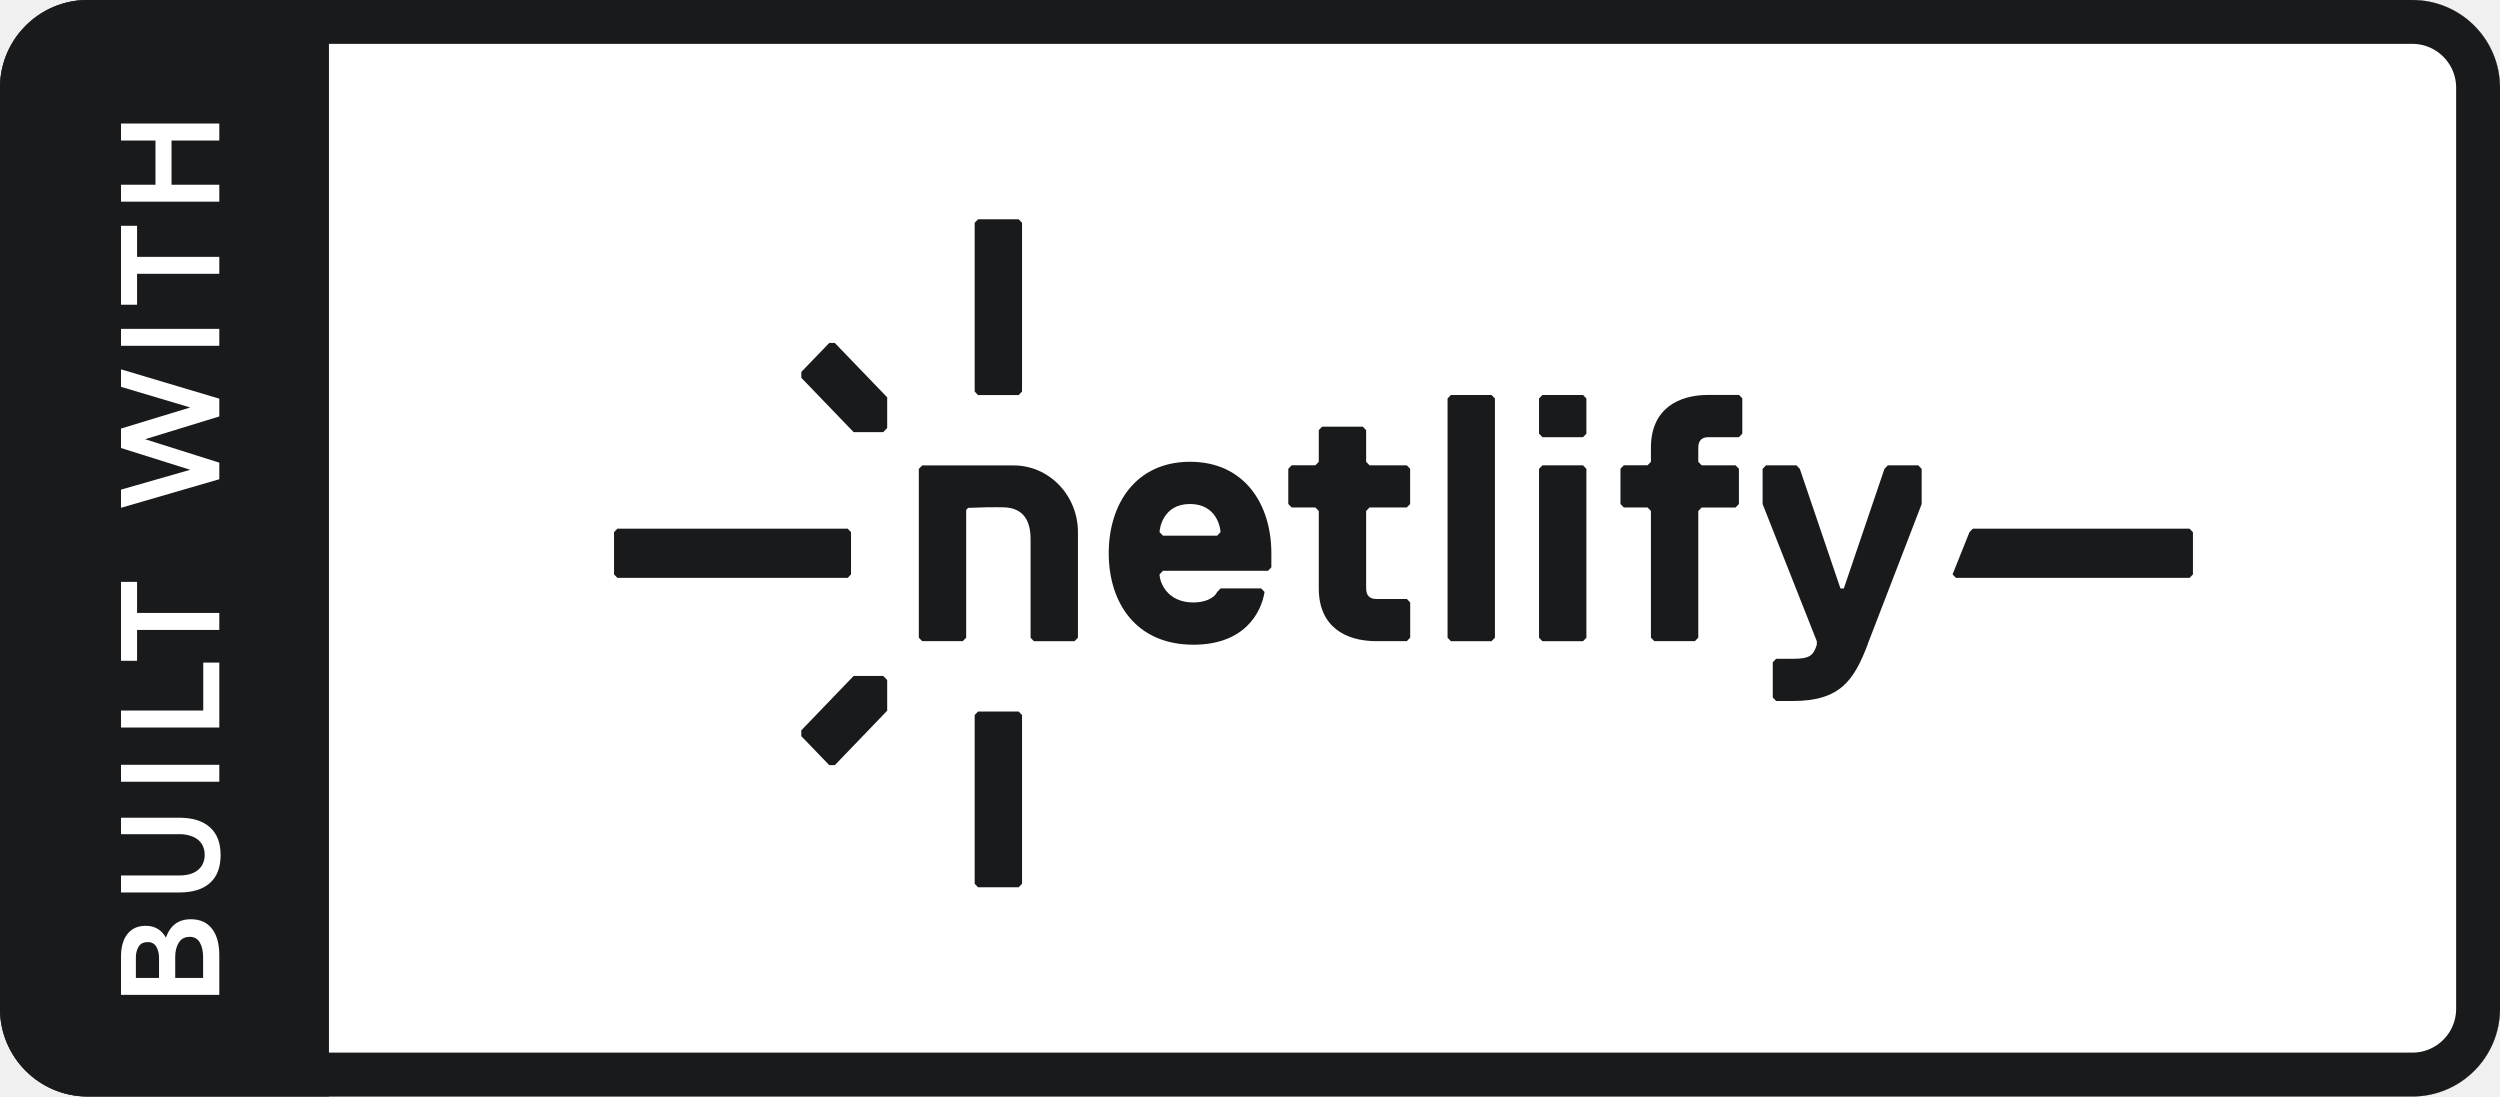
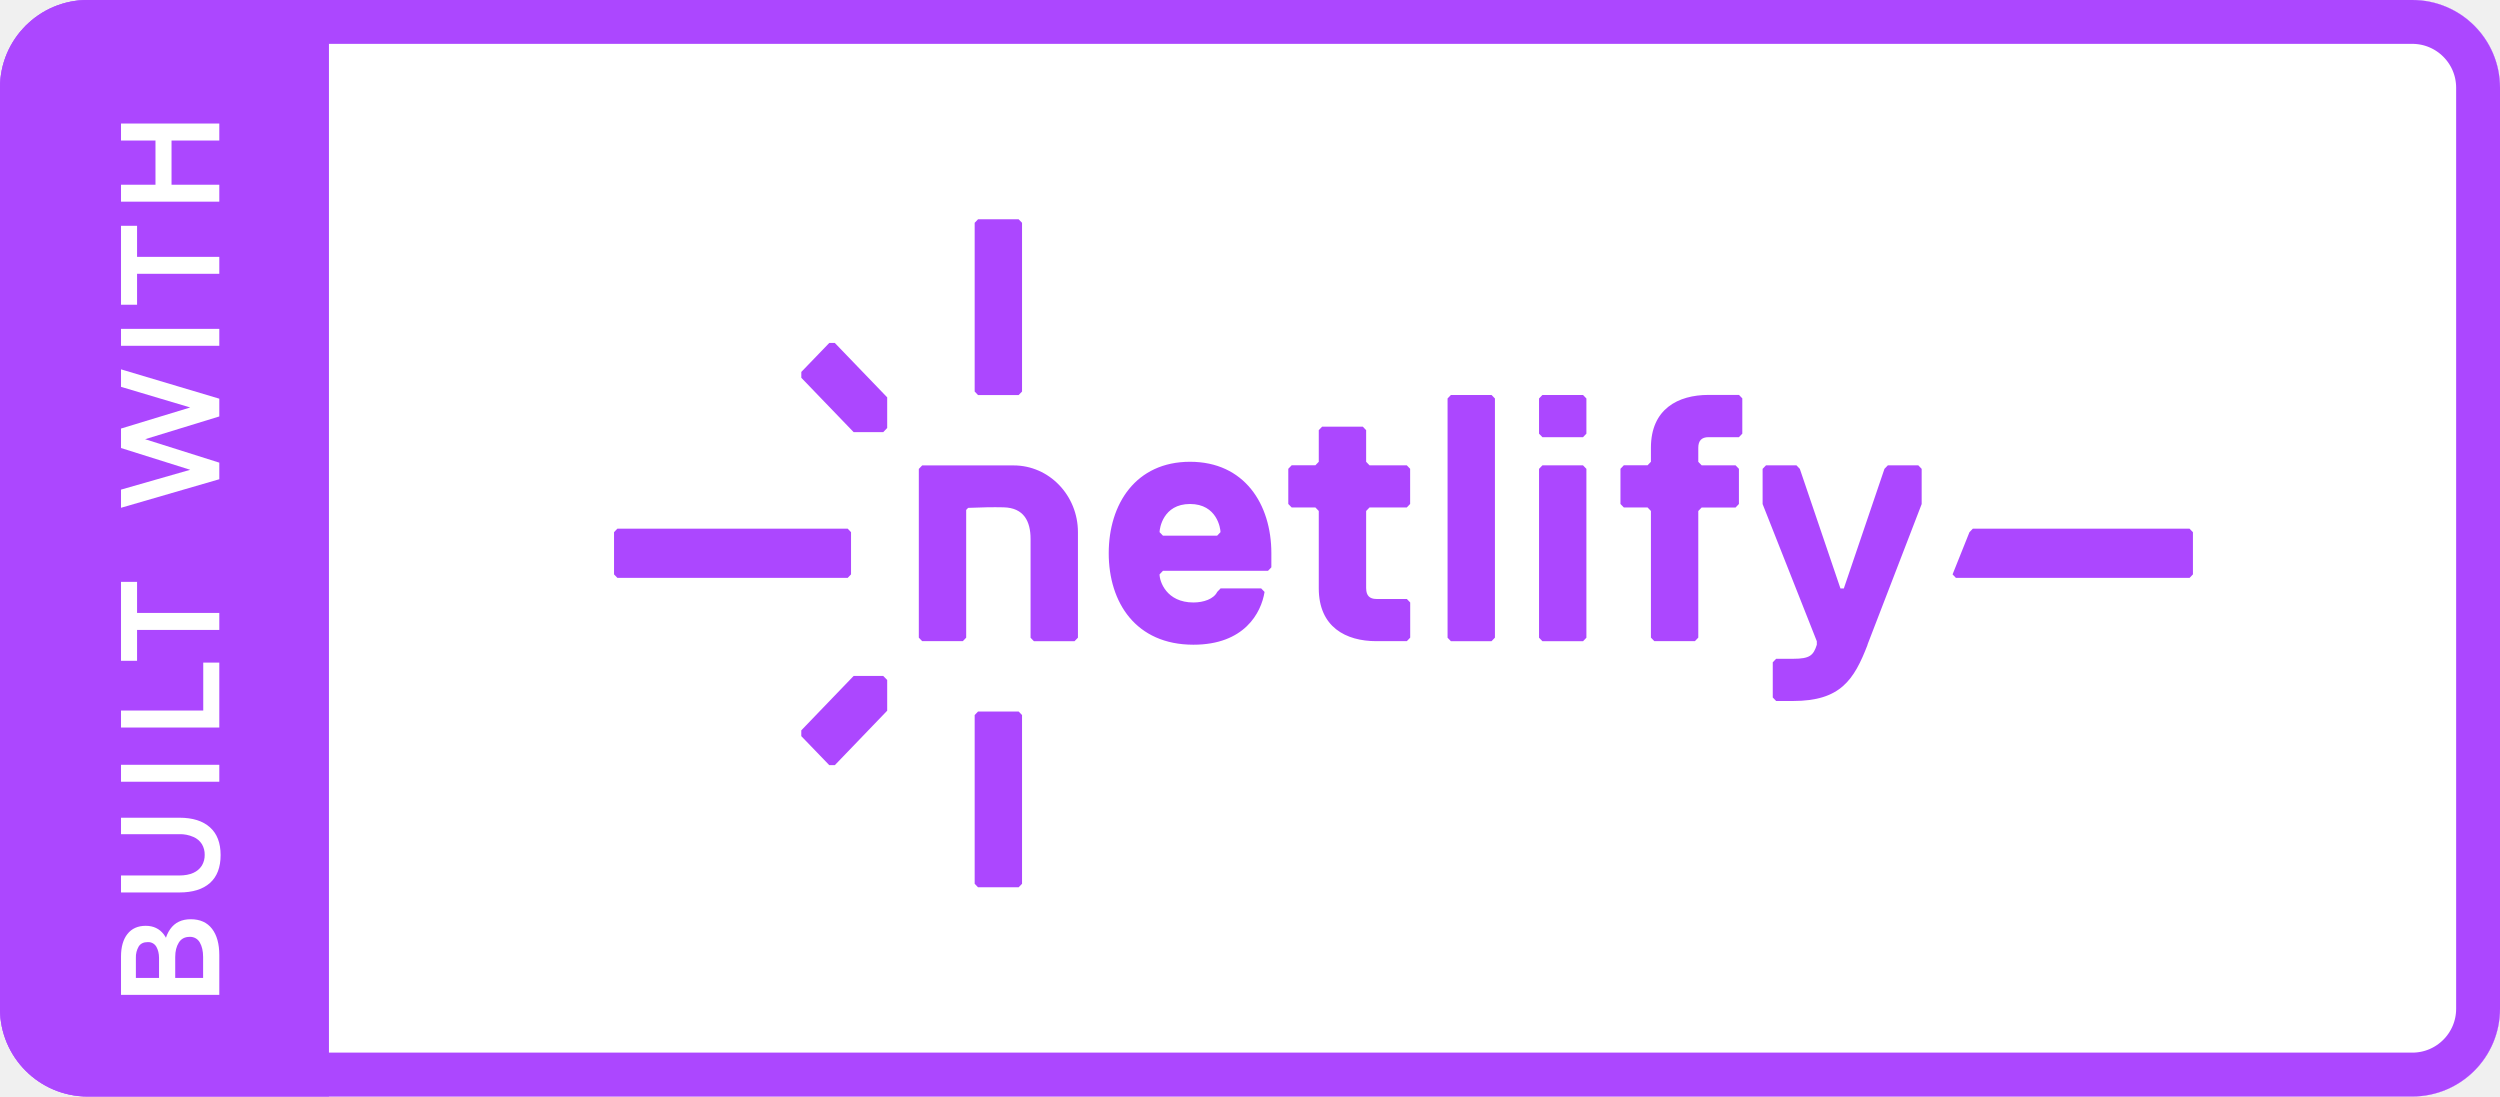
<svg xmlns="http://www.w3.org/2000/svg" width="114" height="50" viewBox="0 0 114 50" fill="none">
  <g clip-path="url(#a)">
-     <rect width="114" height="50" rx="4" fill="#181A1C" />
+     <rect width="114" height="50" rx="4" fill="#ac47ff" />
    <path fill="#fff" d="M0 0h114v51H0z" />
-     <g clip-path="url(#b)" fill="#181A1C">
+     <g clip-path="url(#b)" fill="#ac47ff">
      <path d="M44.445 40.3v-7.694l.153-.16h1.853l.154.16V40.3l-.154.16h-1.853l-.153-.16ZM44.445 17.854V10.16l.153-.16h1.853l.154.16v7.694l-.154.16h-1.853l-.153-.16ZM38.068 34.89h-.254l-1.275-1.322v-.264l2.388-2.482 1.349.002.18.184v1.4l-2.388 2.483ZM36.54 17.226v-.266l1.274-1.321h.254l2.388 2.48v1.397l-.18.19h-1.349l-2.388-2.48ZM28.154 24.106h10.5l.153.16v1.926l-.153.16h-10.5l-.154-.16v-1.926l.154-.16ZM99.844 24.109l.154.16v1.923l-.154.16H89.19l-.153-.16.77-1.924.154-.16h9.883ZM49 29.24h-1.853l-.153-.16v-4.503c0-.802-.303-1.423-1.234-1.443-.48-.012-1.027 0-1.613.025l-.089.093v5.825l-.153.16h-1.853l-.154-.16v-7.694l.154-.16h4.169c1.62 0 2.933 1.363 2.933 3.045v4.81l-.154.159v.002ZM57.974 25.87l-.154.16h-4.79l-.154.16c0 .32.31 1.283 1.546 1.283.463 0 .926-.16 1.082-.481l.154-.16h1.852l.154.16c-.154.962-.926 2.407-3.245 2.407-2.625 0-3.861-1.924-3.861-4.172 0-2.247 1.236-4.17 3.708-4.17 2.472 0 3.708 1.923 3.708 4.17v.643Zm-2.319-1.604c0-.16-.153-1.284-1.39-1.284-1.235 0-1.389 1.124-1.389 1.284l.154.16h2.472l.153-.16ZM62.298 26.832c0 .322.154.481.464.481h1.39l.153.16v1.604l-.154.16h-1.39c-1.389 0-2.625-.643-2.625-2.407V23.3l-.154-.16H58.9l-.154-.159v-1.604l.154-.16h1.082l.154-.16v-1.442l.154-.16h1.852l.154.16v1.443l.154.16h1.699l.153.159v1.604l-.153.16h-1.7l-.153.16v3.528l.002.002ZM68.015 29.24h-1.853l-.153-.16V18.17l.153-.159h1.853l.154.16v10.906l-.154.16v.002ZM72.186 19.935h-1.852l-.154-.16v-1.604l.154-.16h1.852l.154.16v1.604l-.154.16Zm0 9.304h-1.852l-.154-.16V21.38l.154-.16h1.852l.154.16v7.7l-.154.16ZM79.449 18.17v1.605l-.154.16h-1.39c-.309 0-.463.16-.463.48v.644l.154.16h1.546l.153.159v1.604l-.153.16h-1.546l-.154.16v5.773l-.153.16h-1.853l-.154-.16V23.3l-.153-.16h-1.083l-.153-.159v-1.604l.153-.16h1.083l.153-.16v-.642c0-1.764 1.236-2.407 2.626-2.407h1.39l.153.16-.002.002ZM85.163 29.399c-.619 1.604-1.236 2.566-3.398 2.566h-.773l-.154-.16v-1.604l.154-.16h.773c.773 0 .926-.159 1.082-.64v-.16l-2.472-6.256V21.38l.154-.16h1.39l.153.16 1.853 5.455h.153l1.853-5.455.154-.16h1.39l.153.16v1.605L85.156 29.4l.007-.002Z" />
    </g>
-     <path fill="#181A1C" d="M0 0h15v50H0z" />
+     <path fill="#ac47ff" d="M0 0h15v50H0z" />
    <path d="M5.518 45.367v-.774H10v.774H5.518Zm0-1.746c0-.44.098-.784.294-1.032.196-.248.474-.372.834-.372.348 0 .622.13.822.39.2.26.3.628.3 1.104l-.336.018c.004-.608.114-1.062.33-1.362.212-.3.524-.45.936-.45.424 0 .748.146.972.438.22.288.33.686.33 1.194v1.242h-.738v-1.152c0-.268-.05-.488-.15-.66a.498.498 0 0 0-.462-.258c-.224 0-.39.088-.498.264-.108.172-.162.39-.162.654v1.146h-.738V43.68c0-.192-.04-.36-.12-.504a.426.426 0 0 0-.396-.216c-.192 0-.33.068-.414.204a.955.955 0 0 0-.126.51v1.116h-.678v-1.17Zm0-2.925v-.774H8.17c.256 0 .472-.04.648-.12a.88.88 0 0 0 .39-.336.926.926 0 0 0 .126-.486.926.926 0 0 0-.126-.486.845.845 0 0 0-.39-.33 1.497 1.497 0 0 0-.648-.126H5.518v-.75h2.664c.604 0 1.068.146 1.392.438.324.288.486.71.486 1.266 0 .56-.162.984-.486 1.272-.324.288-.788.432-1.392.432H5.518Zm0-5.048v-.774H10v.774H5.518Zm0-2.475V32.4H10v.774H5.518Zm3.75-.546v-2.412H10v2.412h-.732Zm-3.69-3.903v-.773H10v.773H5.578Zm-.06 1.41v-3.6h.732v3.6h-.732Zm0-6.98v-.827l3.684-1.056v.318L5.518 20.43v-.888l3.684-1.122v.318L5.518 17.64v-.798L10 18.18v.81l-4.086 1.254v-.438L10 21.097v.756l-4.482 1.302Zm0-7.385v-.774H10v.774H5.518Zm.06-3.283v-.774H10v.774H5.578Zm-.06 1.41v-3.6h.732v3.6h-.732Zm0-4.7v-.773H10v.774H5.518Zm1.572-.545V6.179h.732V8.65H7.09ZM5.518 6.407v-.774H10v.774H5.518Z" fill="#fff" />
  </g>
-   <rect x="1" y="1" width="112" height="48" rx="3" stroke="#181A1C" stroke-width="2" />
+   <rect x="1" y="1" width="112" height="48" rx="3" stroke="#ac47ff" stroke-width="2" />
  <defs>
    <clipPath id="a">
      <rect width="114" height="50" rx="4" fill="#fff" />
    </clipPath>
    <clipPath id="b">
      <path fill="#fff" d="M28 10h72v30.46H28z" />
    </clipPath>
  </defs>
</svg>
